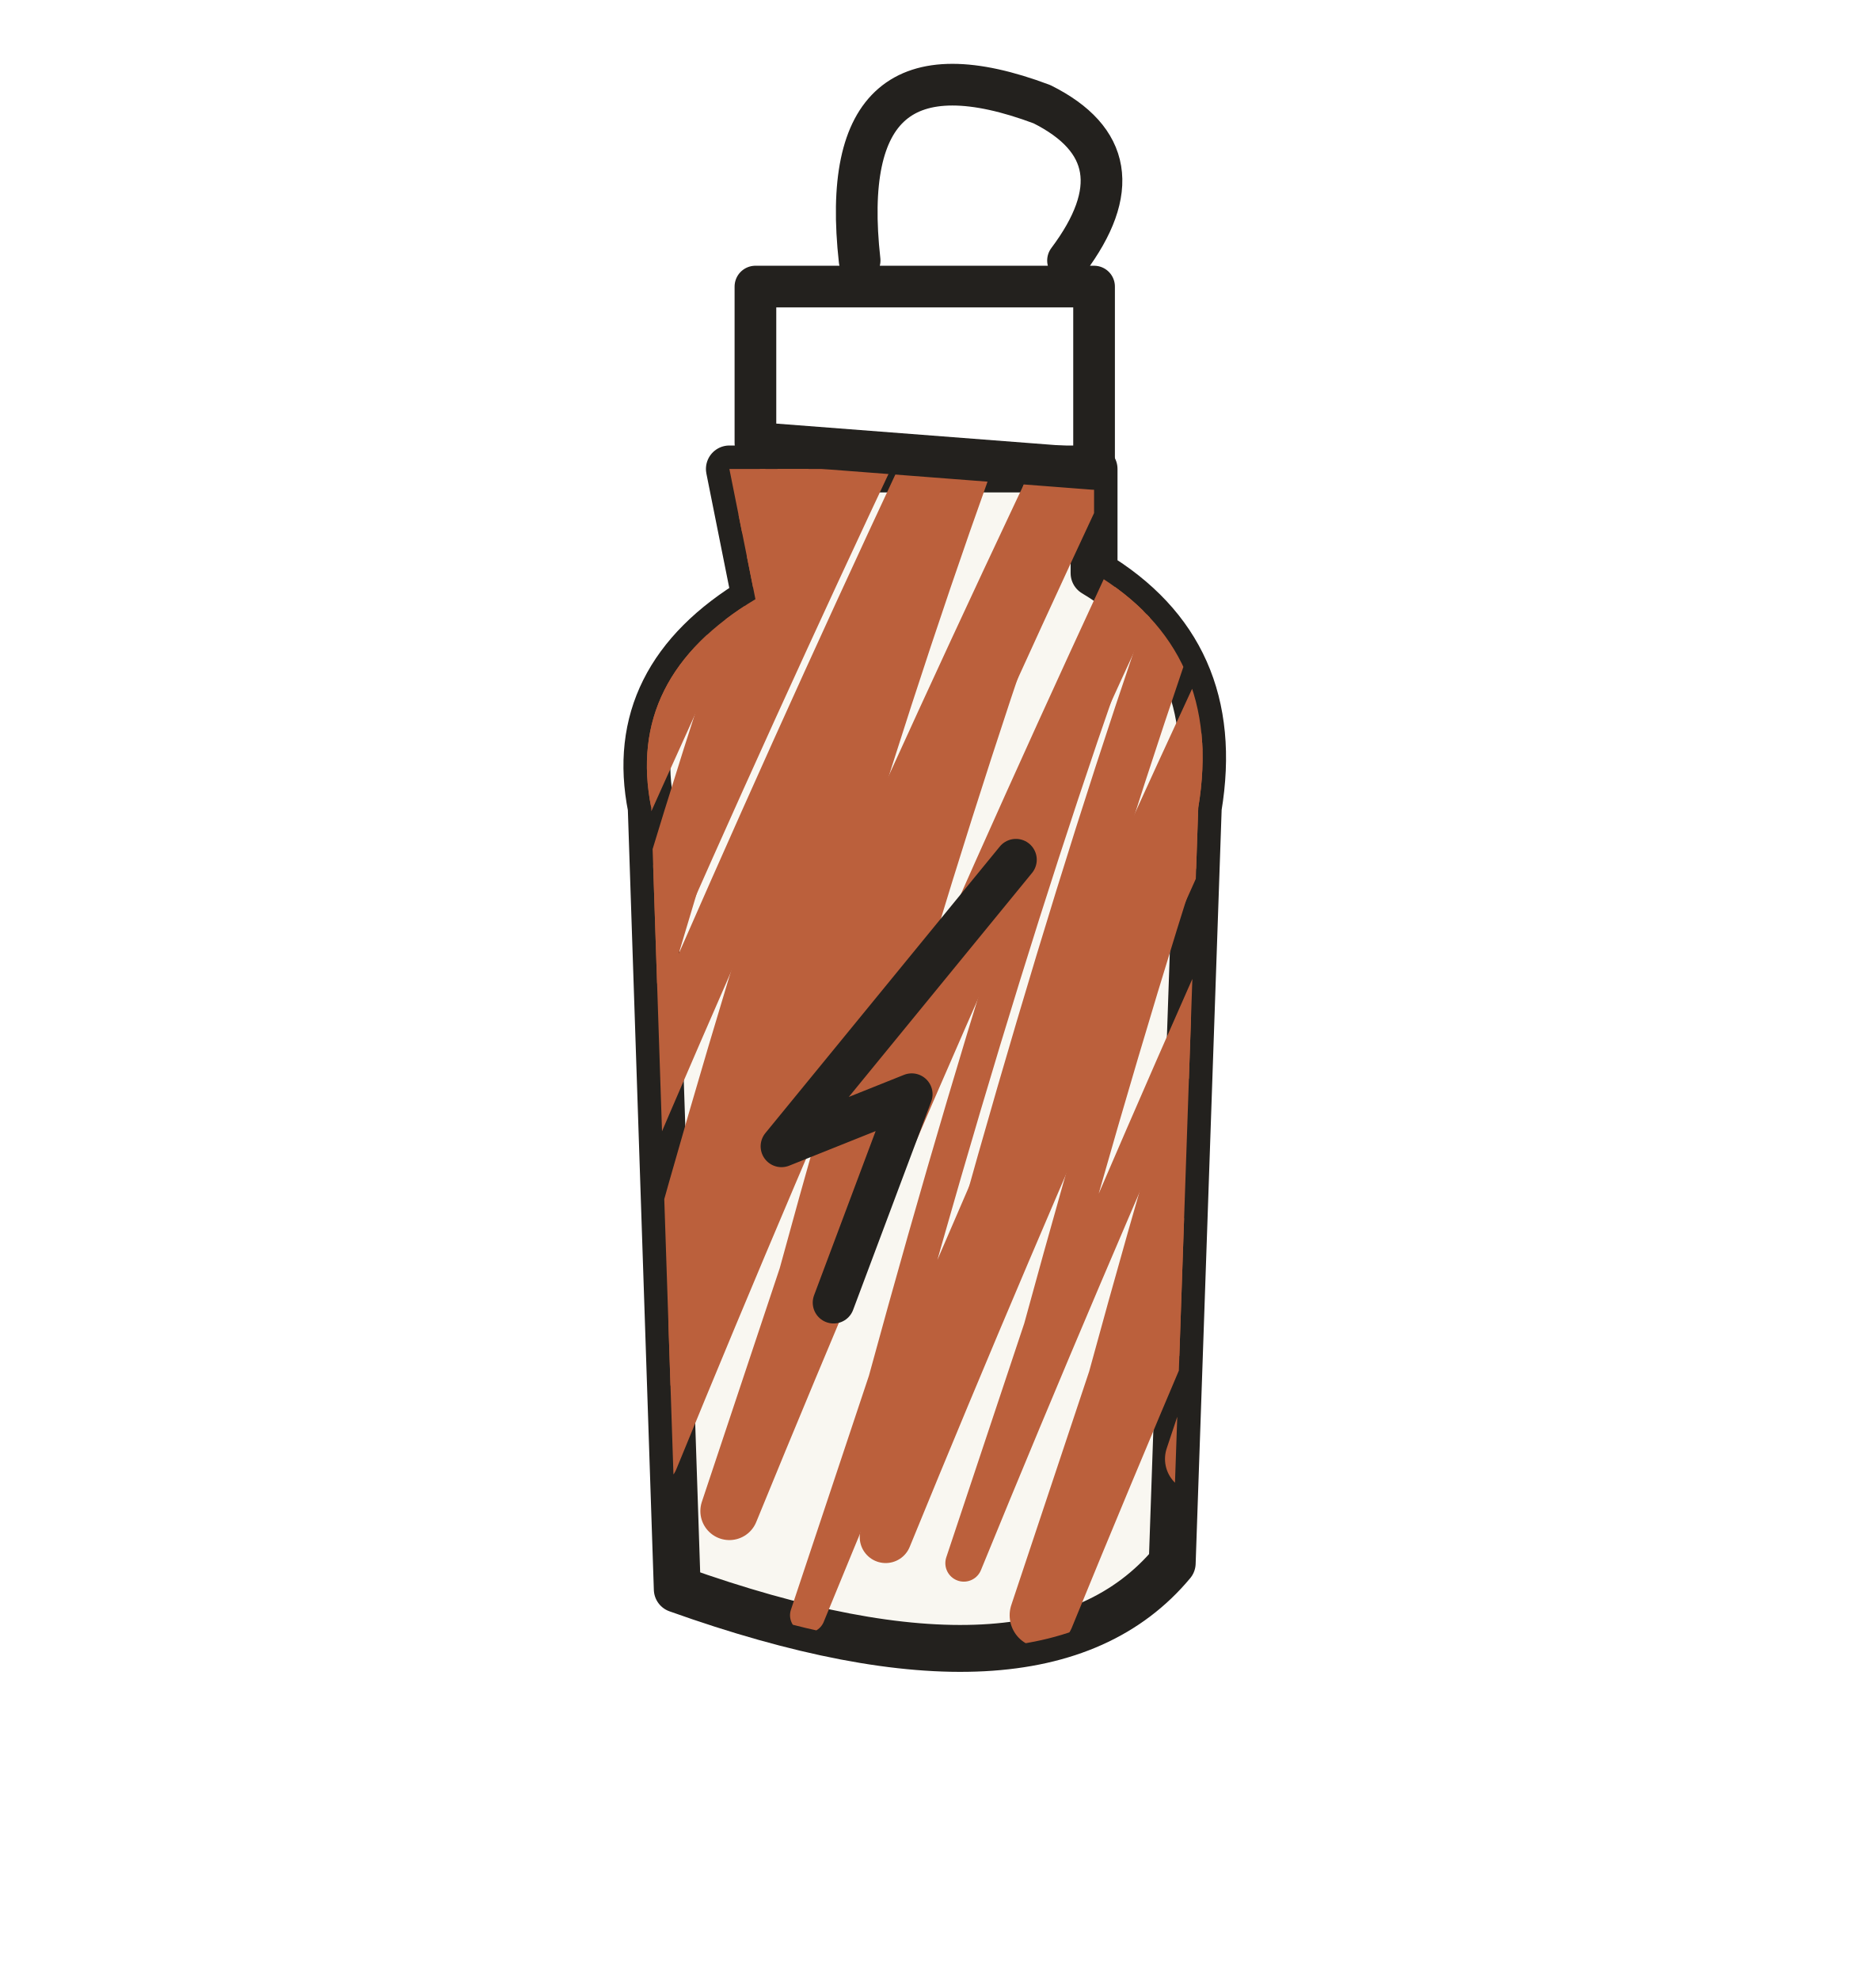
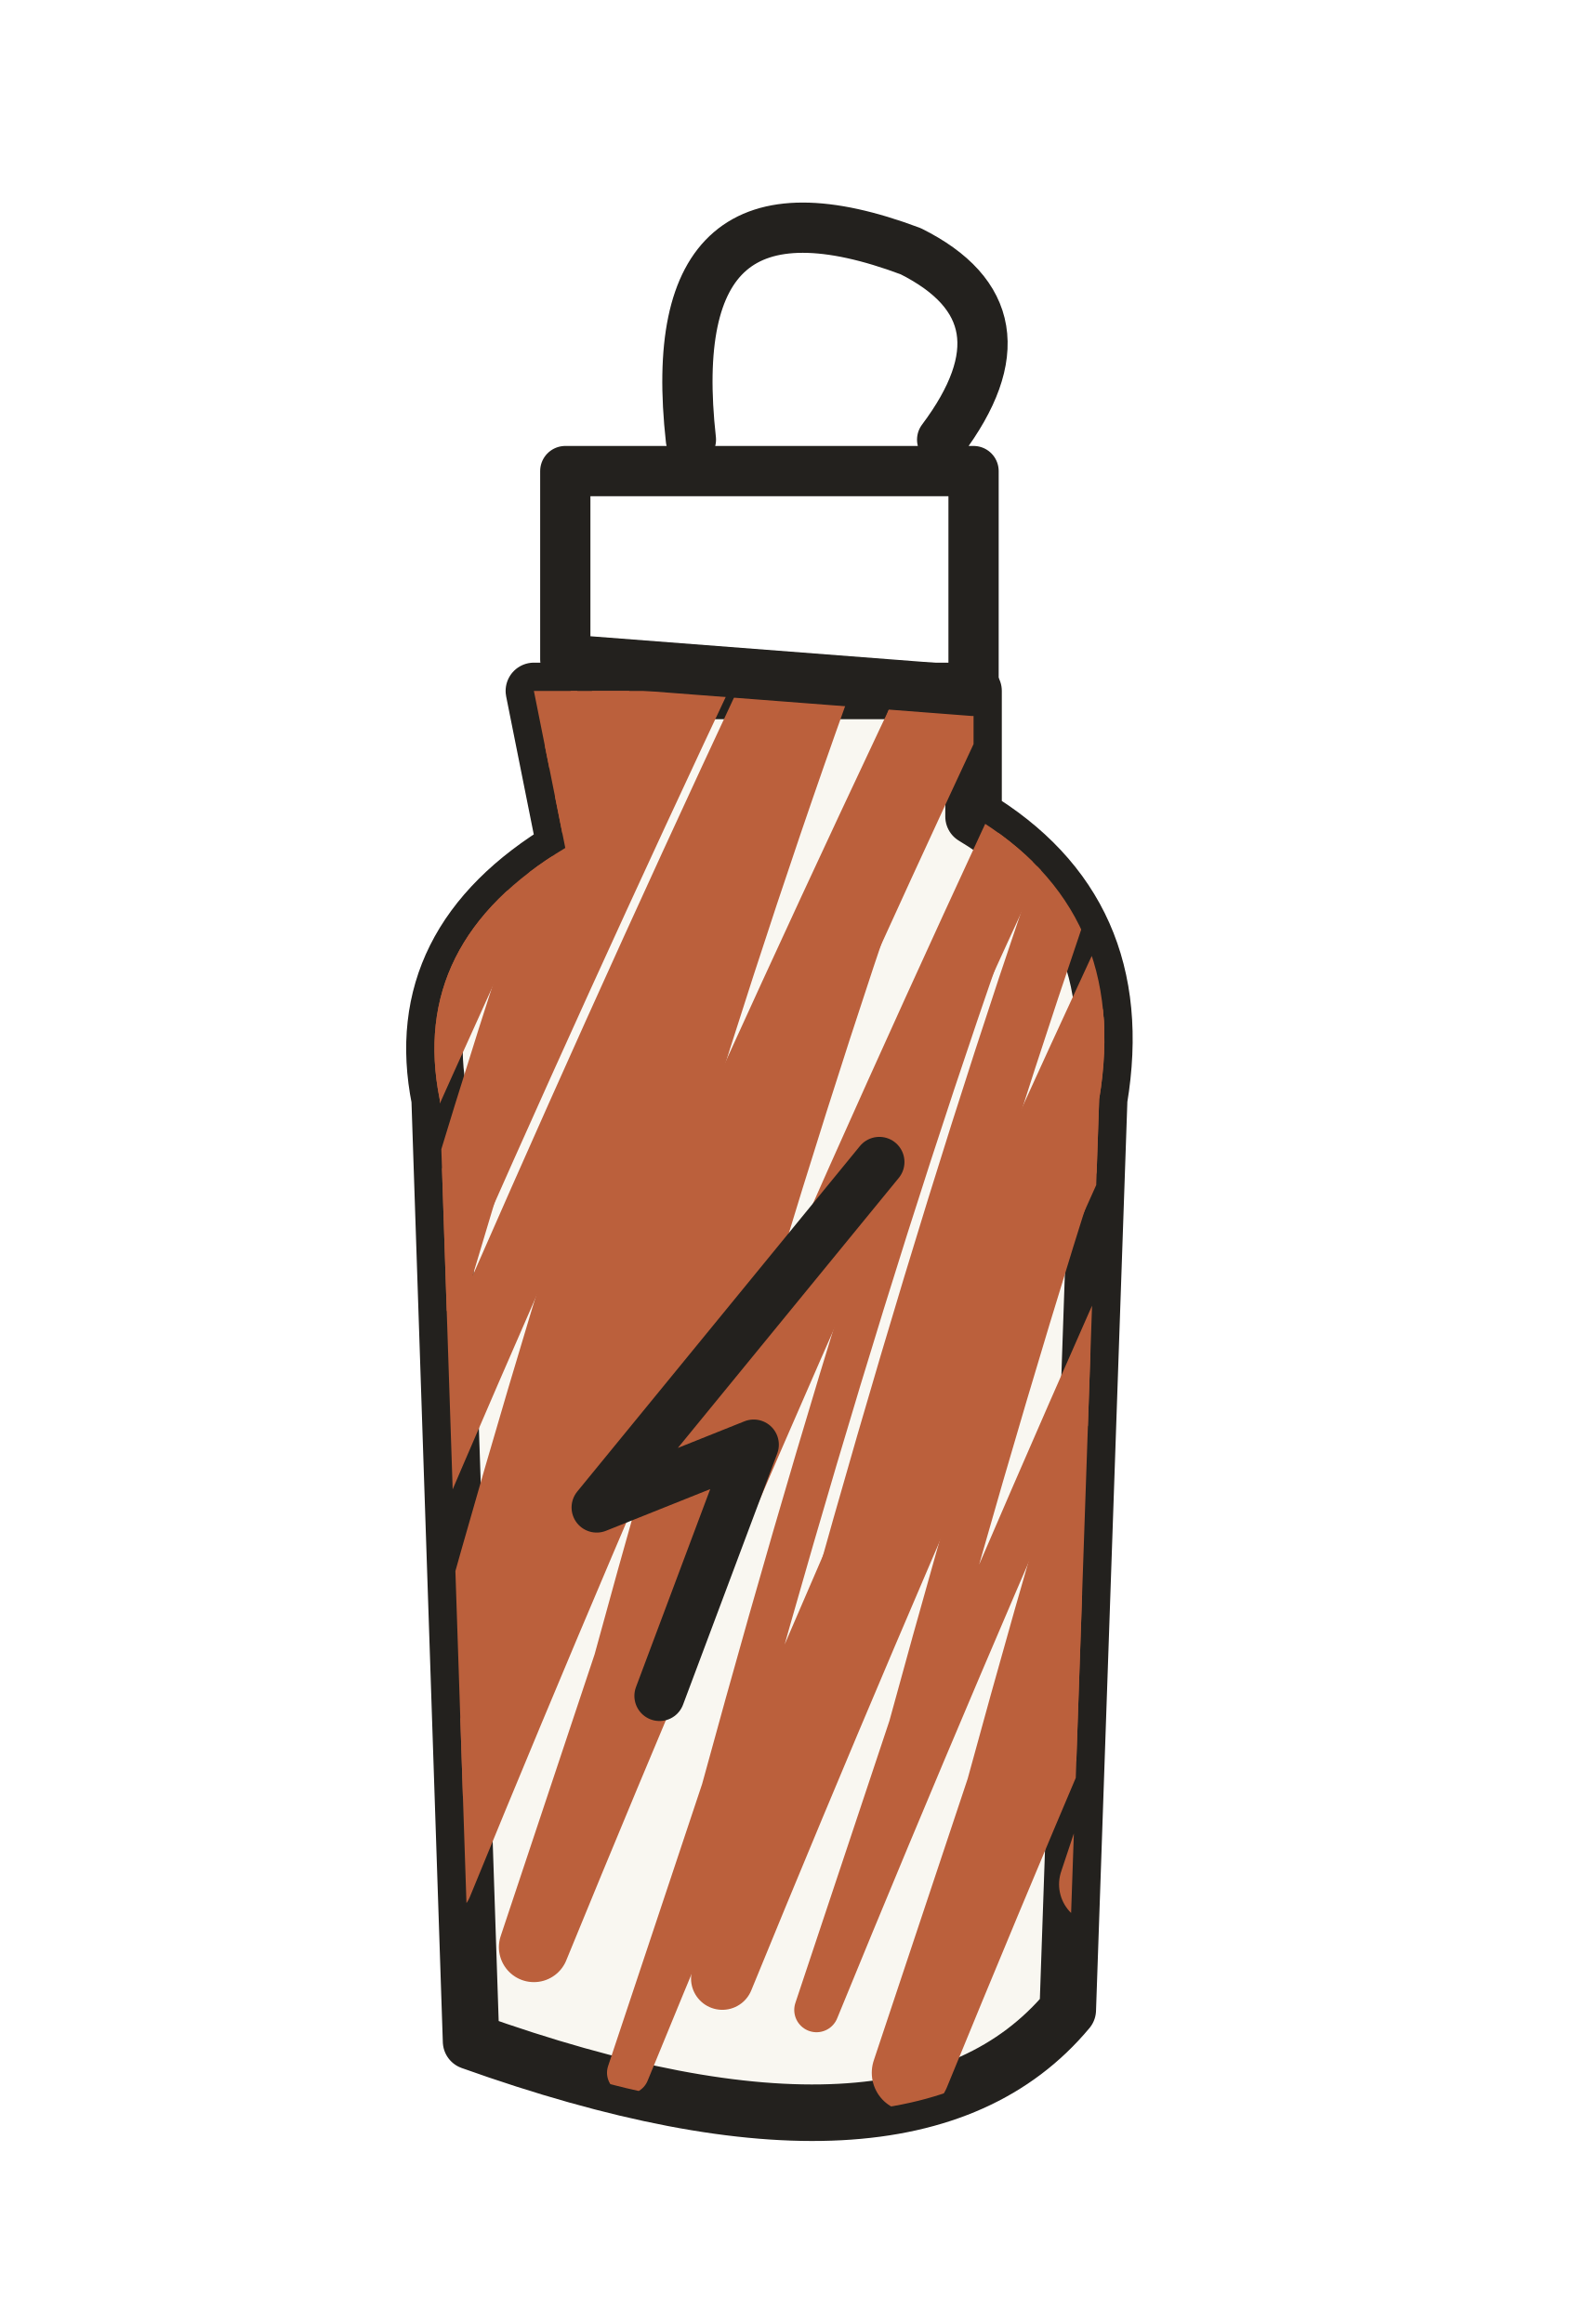
- <svg xmlns="http://www.w3.org/2000/svg" viewBox="0 0 72 76" fill="none" stroke-linecap="round" stroke-linejoin="round">
+ <svg xmlns="http://www.w3.org/2000/svg" viewBox="11 -4 50 74" fill="none" stroke-linecap="round" stroke-linejoin="round">
  <path d="M28 18 L42 18 L42 22 Q47 25 46 31 L45 60 Q40 66 26 61 L25 31 Q24 26 29 23Z" stroke="#23211e" stroke-width="1.8" fill="#f9f7f1" />
  <defs>
    <clipPath id="cut">
      <path d="M28 18 L42 18 L42 22 Q47 25 46 31 L45 60 Q40 66 26 61 L25 31 Q24 26 29 23Z" />
    </clipPath>
  </defs>
  <g clip-path="url(#cut)">
    <path d="M19 16 q-6 15 -12 37 l-3 9 q9 -22 19 -43" stroke="#bb603c" stroke-width="2.48" fill="none" />
    <path d="M22 14 q-6 15 -12 37 l-3 9 q9 -22 19 -43" stroke="#bb603c" stroke-width="2.425" fill="none" />
    <path d="M25 10 q-6 15 -12 37 l-3 9 q9 -22 19 -43" stroke="#bb603c" stroke-width="1.633" fill="none" />
    <path d="M28 11 q-6 15 -12 37 l-3 9 q9 -22 19 -43" stroke="#bb603c" stroke-width="1.687" fill="none" />
    <path d="M31 11 q-6 15 -12 37 l-3 9 q9 -22 19 -43" stroke="#bb603c" stroke-width="1.972" fill="none" />
    <path d="M34 10 q-6 15 -12 37 l-3 9 q9 -22 19 -43" stroke="#bb603c" stroke-width="2.118" fill="none" />
    <path d="M37 14 q-6 15 -12 37 l-3 9 q9 -22 19 -43" stroke="#bb603c" stroke-width="1.698" fill="none" />
    <path d="M40 10 q-6 15 -12 37 l-3 9 q9 -22 19 -43" stroke="#bb603c" stroke-width="2.083" fill="none" />
    <path d="M43 12 q-6 15 -12 37 l-3 9 q9 -22 19 -43" stroke="#bb603c" stroke-width="2.228" fill="none" />
    <path d="M46 16 q-6 15 -12 37 l-3 9 q9 -22 19 -43" stroke="#bb603c" stroke-width="1.343" fill="none" />
    <path d="M49 13 q-6 15 -12 37 l-3 9 q9 -22 19 -43" stroke="#bb603c" stroke-width="1.992" fill="none" />
    <path d="M52 14 q-6 15 -12 37 l-3 9 q9 -22 19 -43" stroke="#bb603c" stroke-width="1.419" fill="none" />
    <path d="M55 16 q-6 15 -12 37 l-3 9 q9 -22 19 -43" stroke="#bb603c" stroke-width="2.482" fill="none" />
    <path d="M58 10 q-6 15 -12 37 l-3 9 q9 -22 19 -43" stroke="#bb603c" stroke-width="1.183" fill="none" />
    <path d="M61 10 q-6 15 -12 37 l-3 9 q9 -22 19 -43" stroke="#bb603c" stroke-width="2.554" fill="none" />
    <path d="M64 10 q-6 15 -12 37 l-3 9 q9 -22 19 -43" stroke="#bb603c" stroke-width="2.443" fill="none" />
  </g>
  <path d="M29 17l0 -6 13 0 0 7z M33 10q-1 -9 7 -6 4 2 1 6" stroke="#23211e" stroke-width="1.6" fill="none" />
  <path d="M39 33l-9 11 5 -2 -3 8" stroke="#23211e" stroke-width="1.6" fill="none" />
</svg>
